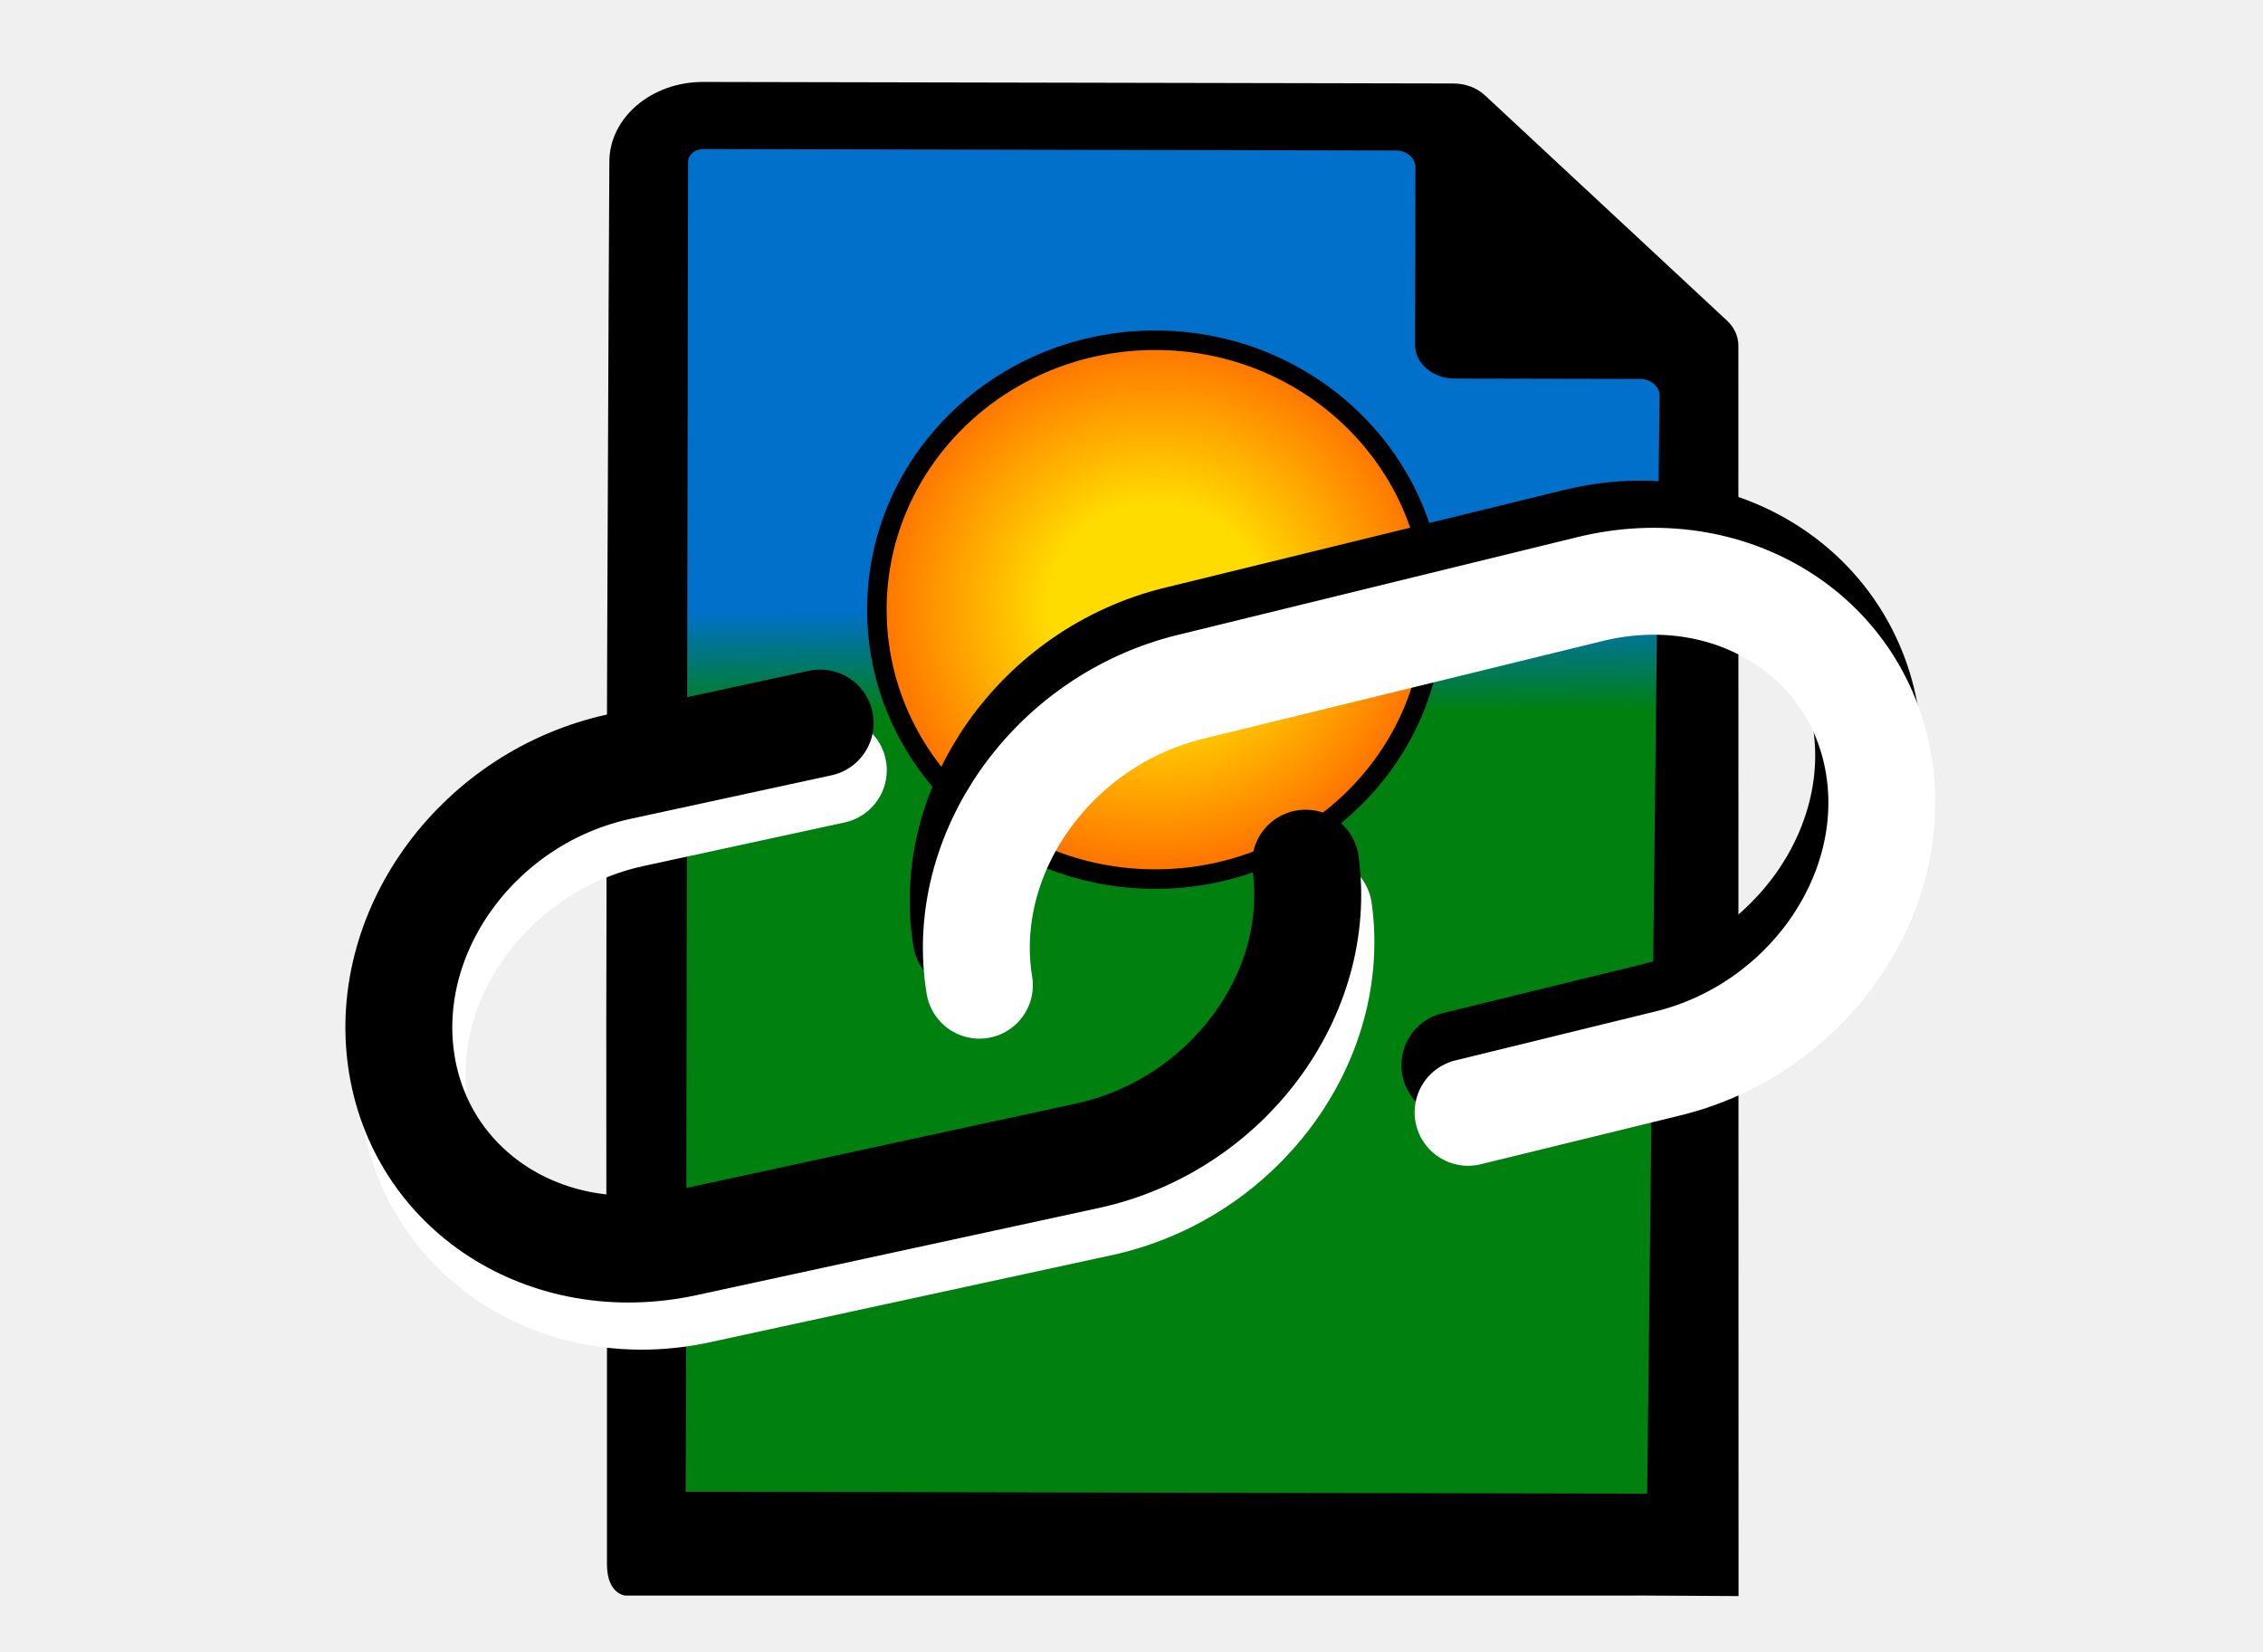
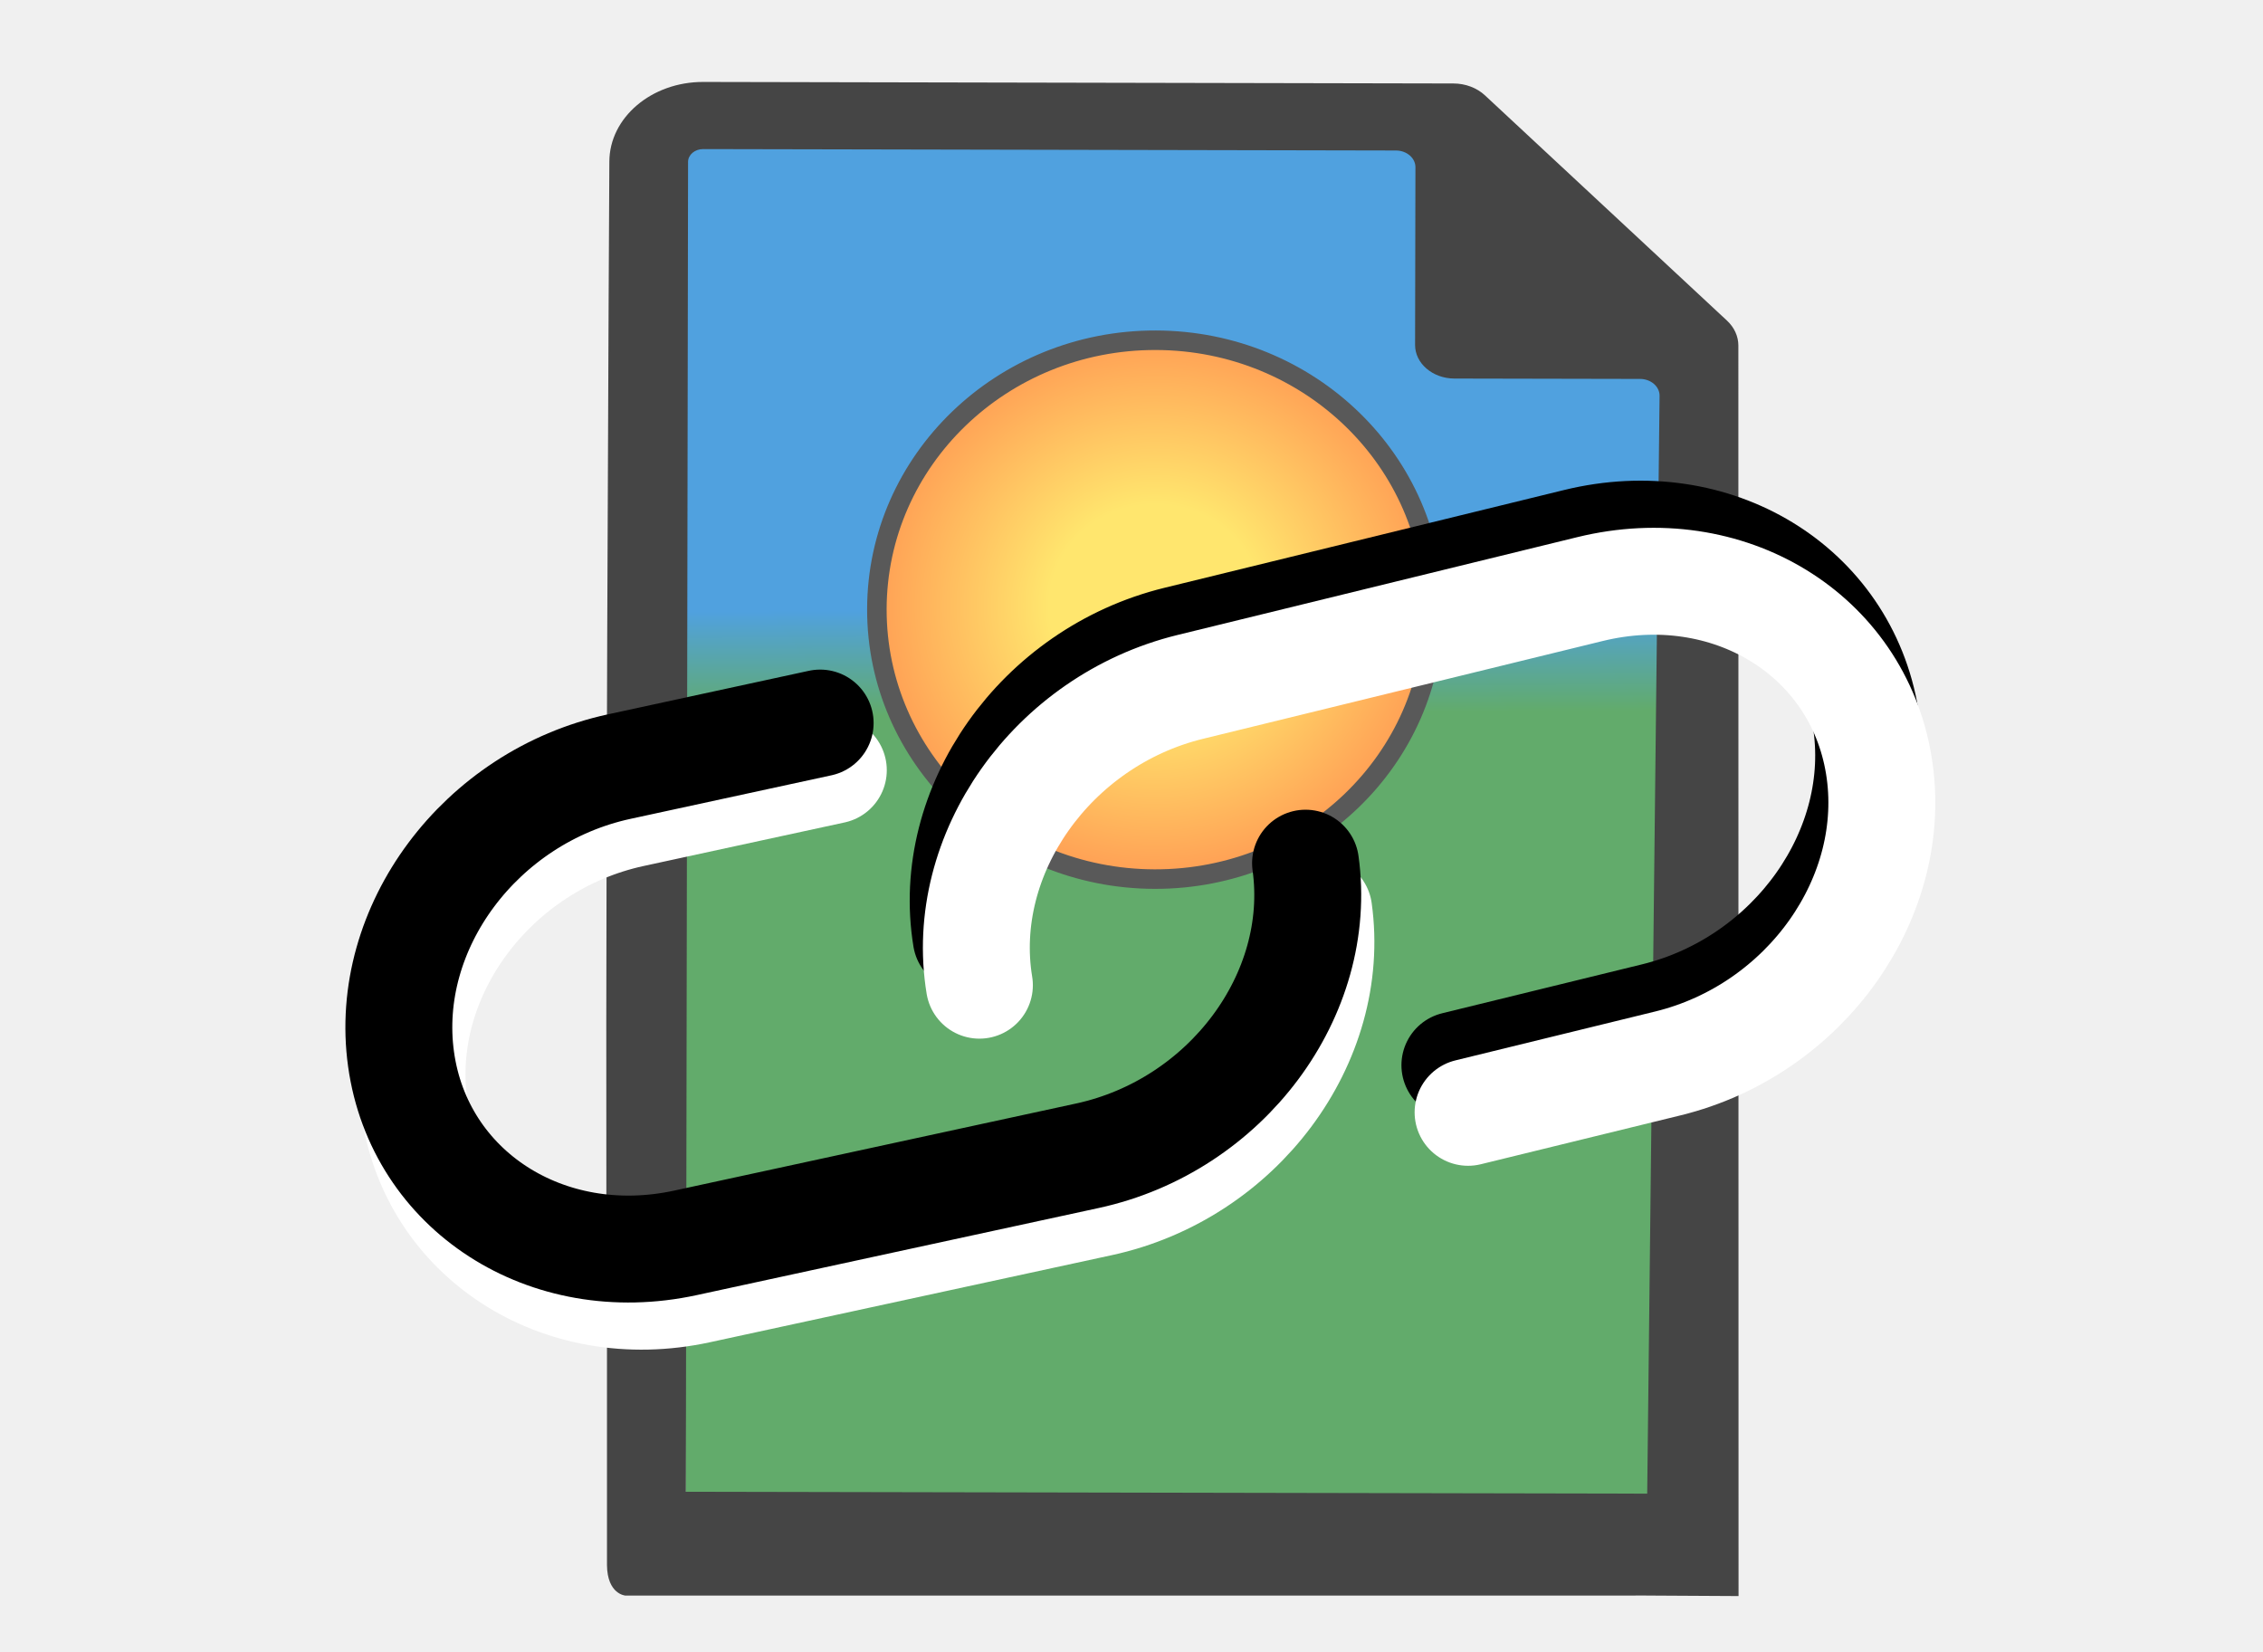
<svg xmlns="http://www.w3.org/2000/svg" xmlns:xlink="http://www.w3.org/1999/xlink" fill="#000000" version="1.1" id="Capa_1" width="1000" height="730" viewBox="0 0 633.971 462.799" xml:space="preserve">
  <defs id="defs199">
    <linearGradient id="linearGradient2658">
-       <stop style="stop-color:#ffdc00;stop-opacity:1;" offset="0.355" id="stop2654" />
-       <stop style="stop-color:#ff6500;stop-opacity:1;" offset="1" id="stop2656" />
+       <stop style="stop-color:#ffe66e;stop-opacity:1;" offset="0.355" id="stop2654" />
+       <stop style="stop-color:#ff9852;stop-opacity:1;" offset="1" id="stop2656" />
    </linearGradient>
    <linearGradient id="linearGradient8924">
-       <stop style="stop-color:#00800f;stop-opacity:1;" offset="0.489" id="stop8920" />
-       <stop style="stop-color:#0070ca;stop-opacity:1;" offset="0.584" id="stop8922" />
+       <stop style="stop-color:#62ab6b;stop-opacity:1;" offset="0.489" id="stop8920" />
+       <stop style="stop-color:#50a1df;stop-opacity:1;" offset="0.584" id="stop8922" />
    </linearGradient>
    <linearGradient xlink:href="#linearGradient8924" id="linearGradient8926" x1="201.237" y1="268.3" x2="199.1" y2="26.918" gradientUnits="userSpaceOnUse" gradientTransform="matrix(1.28921,0.00262531,-0.00262531,1.28921,71.01615,5.716745)" />
    <radialGradient xlink:href="#linearGradient2658" id="radialGradient2660" cx="179.68" cy="138.78" fx="179.68" fy="138.78" r="48.788" gradientTransform="matrix(1.715258,2.6321203e-8,-2.5259711e-8,1.646085,15.79132,-59.23987)" gradientUnits="userSpaceOnUse" />
  </defs>
  <path id="rect8138" style="fill:url(#linearGradient8926);fill-opacity:1;stroke-width:1.02" d="M 190.305,38.811 397.947,37.129 480.01,95.735 473.83,420.722 192.082,419.852 Z" />
  <path style="fill:#000000;fill-opacity:1;stroke-width:0.884" d="m 418.515,87.273 32.741,0.067 -32.679,-30.428 z" id="path1765" />
-   <ellipse style="fill:url(#radialGradient2660);fill-opacity:1;stroke:#000000;stroke-width:5.467;stroke-dasharray:none;stroke-dashoffset:0;stroke-opacity:1" id="path2652" cx="323.987" cy="170.137" rx="77.987" ry="75.48" transform="rotate(0.1166761)" />
-   <path style="fill:#000000;fill-opacity:1;stroke-width:0.884" d="m 170.043,371.779 c -0.702,-81.62 0.665,-326.481 0.665,-326.481 0.025,-12.354 11.822,-22.37 26.289,-22.341 l 210.17,0.428 c 3.367,0.007 6.576,1.215 8.846,3.334 l 67.819,63.119 c 2.033,1.901 3.164,4.386 3.164,6.958 l 0.05,350.335 -25.91,-0.146 3.788,-336.145 c -0.003,-2.579 -2.445,-4.679 -5.472,-4.685 l -52.006,-0.106 c -6.087,-0.012 -11.028,-4.238 -11.017,-9.421 l 0.101,-49.782 c 0.005,-2.58 -2.445,-4.679 -5.472,-4.685 L 196.972,41.766 c -2.319,-0.005 -4.209,1.601 -4.213,3.577 l -0.623,372.572 269.906,0.523 -0.904,28.545 -285.93,0.013 c 0.001,-0.005 -5.095,-0.334 -5.166,-8.595 z" id="path7760" />
+   <ellipse style="fill:url(#radialGradient2660);fill-opacity:1;stroke:#595959;stroke-width:5.467;stroke-dasharray:none;stroke-dashoffset:0;stroke-opacity:1" id="path2652" cx="323.987" cy="170.137" rx="77.987" ry="75.48" transform="rotate(0.1166761)" />
+   <path style="fill:#454545;fill-opacity:1;stroke-width:0.884" d="m 170.043,371.779 c -0.702,-81.62 0.665,-326.481 0.665,-326.481 0.025,-12.354 11.822,-22.37 26.289,-22.341 l 210.17,0.428 c 3.367,0.007 6.576,1.215 8.846,3.334 l 67.819,63.119 c 2.033,1.901 3.164,4.386 3.164,6.958 l 0.05,350.335 -25.91,-0.146 3.788,-336.145 c -0.003,-2.579 -2.445,-4.679 -5.472,-4.685 l -52.006,-0.106 c -6.087,-0.012 -11.028,-4.238 -11.017,-9.421 l 0.101,-49.782 c 0.005,-2.58 -2.445,-4.679 -5.472,-4.685 L 196.972,41.766 c -2.319,-0.005 -4.209,1.601 -4.213,3.577 l -0.623,372.572 269.906,0.523 -0.904,28.545 -285.93,0.013 c 0.001,-0.005 -5.095,-0.334 -5.166,-8.595 z" id="path7760" />
  <path d="m 369.434,255.018 c 5.127,36.843 -22.23,73.54 -61.103,81.964 l -112.617,24.406 c -38.873,8.424 -74.542,-14.614 -79.67,-51.457 -5.127,-36.844 22.229,-73.539 61.102,-81.963 l 56.309,-12.203" stroke="#1c274c" stroke-width="12.819" stroke-linecap="round" id="path3009" style="fill:none;stroke:#ffffff;stroke-width:29.951;stroke-linejoin:miter;stroke-dasharray:none;stroke-opacity:1" />
  <path d="m 365.742,241.812 c 5.127,36.843 -22.23,73.54 -61.103,81.964 l -112.617,24.406 c -38.873,8.424 -74.542,-14.614 -79.67,-51.457 -5.127,-36.844 22.229,-73.539 61.102,-81.963 l 56.309,-12.203" stroke="#1c274c" stroke-width="12.819" stroke-linecap="round" id="path3009-6" style="fill:none;stroke:#000000;stroke-width:29.951;stroke-linejoin:miter;stroke-dasharray:none;stroke-opacity:1" />
  <path d="m 270.685,262.79 c -6.031,-36.694 20.415,-74.109 59.068,-83.567 l 111.98,-27.402 c 38.653,-9.459 74.877,12.62 80.908,49.315 6.031,36.695 -20.414,74.108 -59.068,83.567 l -55.99,13.702" stroke="#1c274c" stroke-width="12.819" stroke-linecap="round" id="path3009-7-6" style="fill:none;stroke:#000000;stroke-width:29.951;stroke-linejoin:miter;stroke-dasharray:none;stroke-opacity:1" />
  <path d="m 274.377,275.997 c -6.031,-36.694 20.415,-74.109 59.068,-83.567 l 111.98,-27.402 c 38.653,-9.459 74.877,12.62 80.908,49.315 6.031,36.695 -20.414,74.108 -59.068,83.567 l -55.99,13.702" stroke="#1c274c" stroke-width="12.819" stroke-linecap="round" id="path3009-7" style="fill:none;stroke:#ffffff;stroke-width:29.951;stroke-linejoin:miter;stroke-dasharray:none;stroke-opacity:1" />
</svg>
